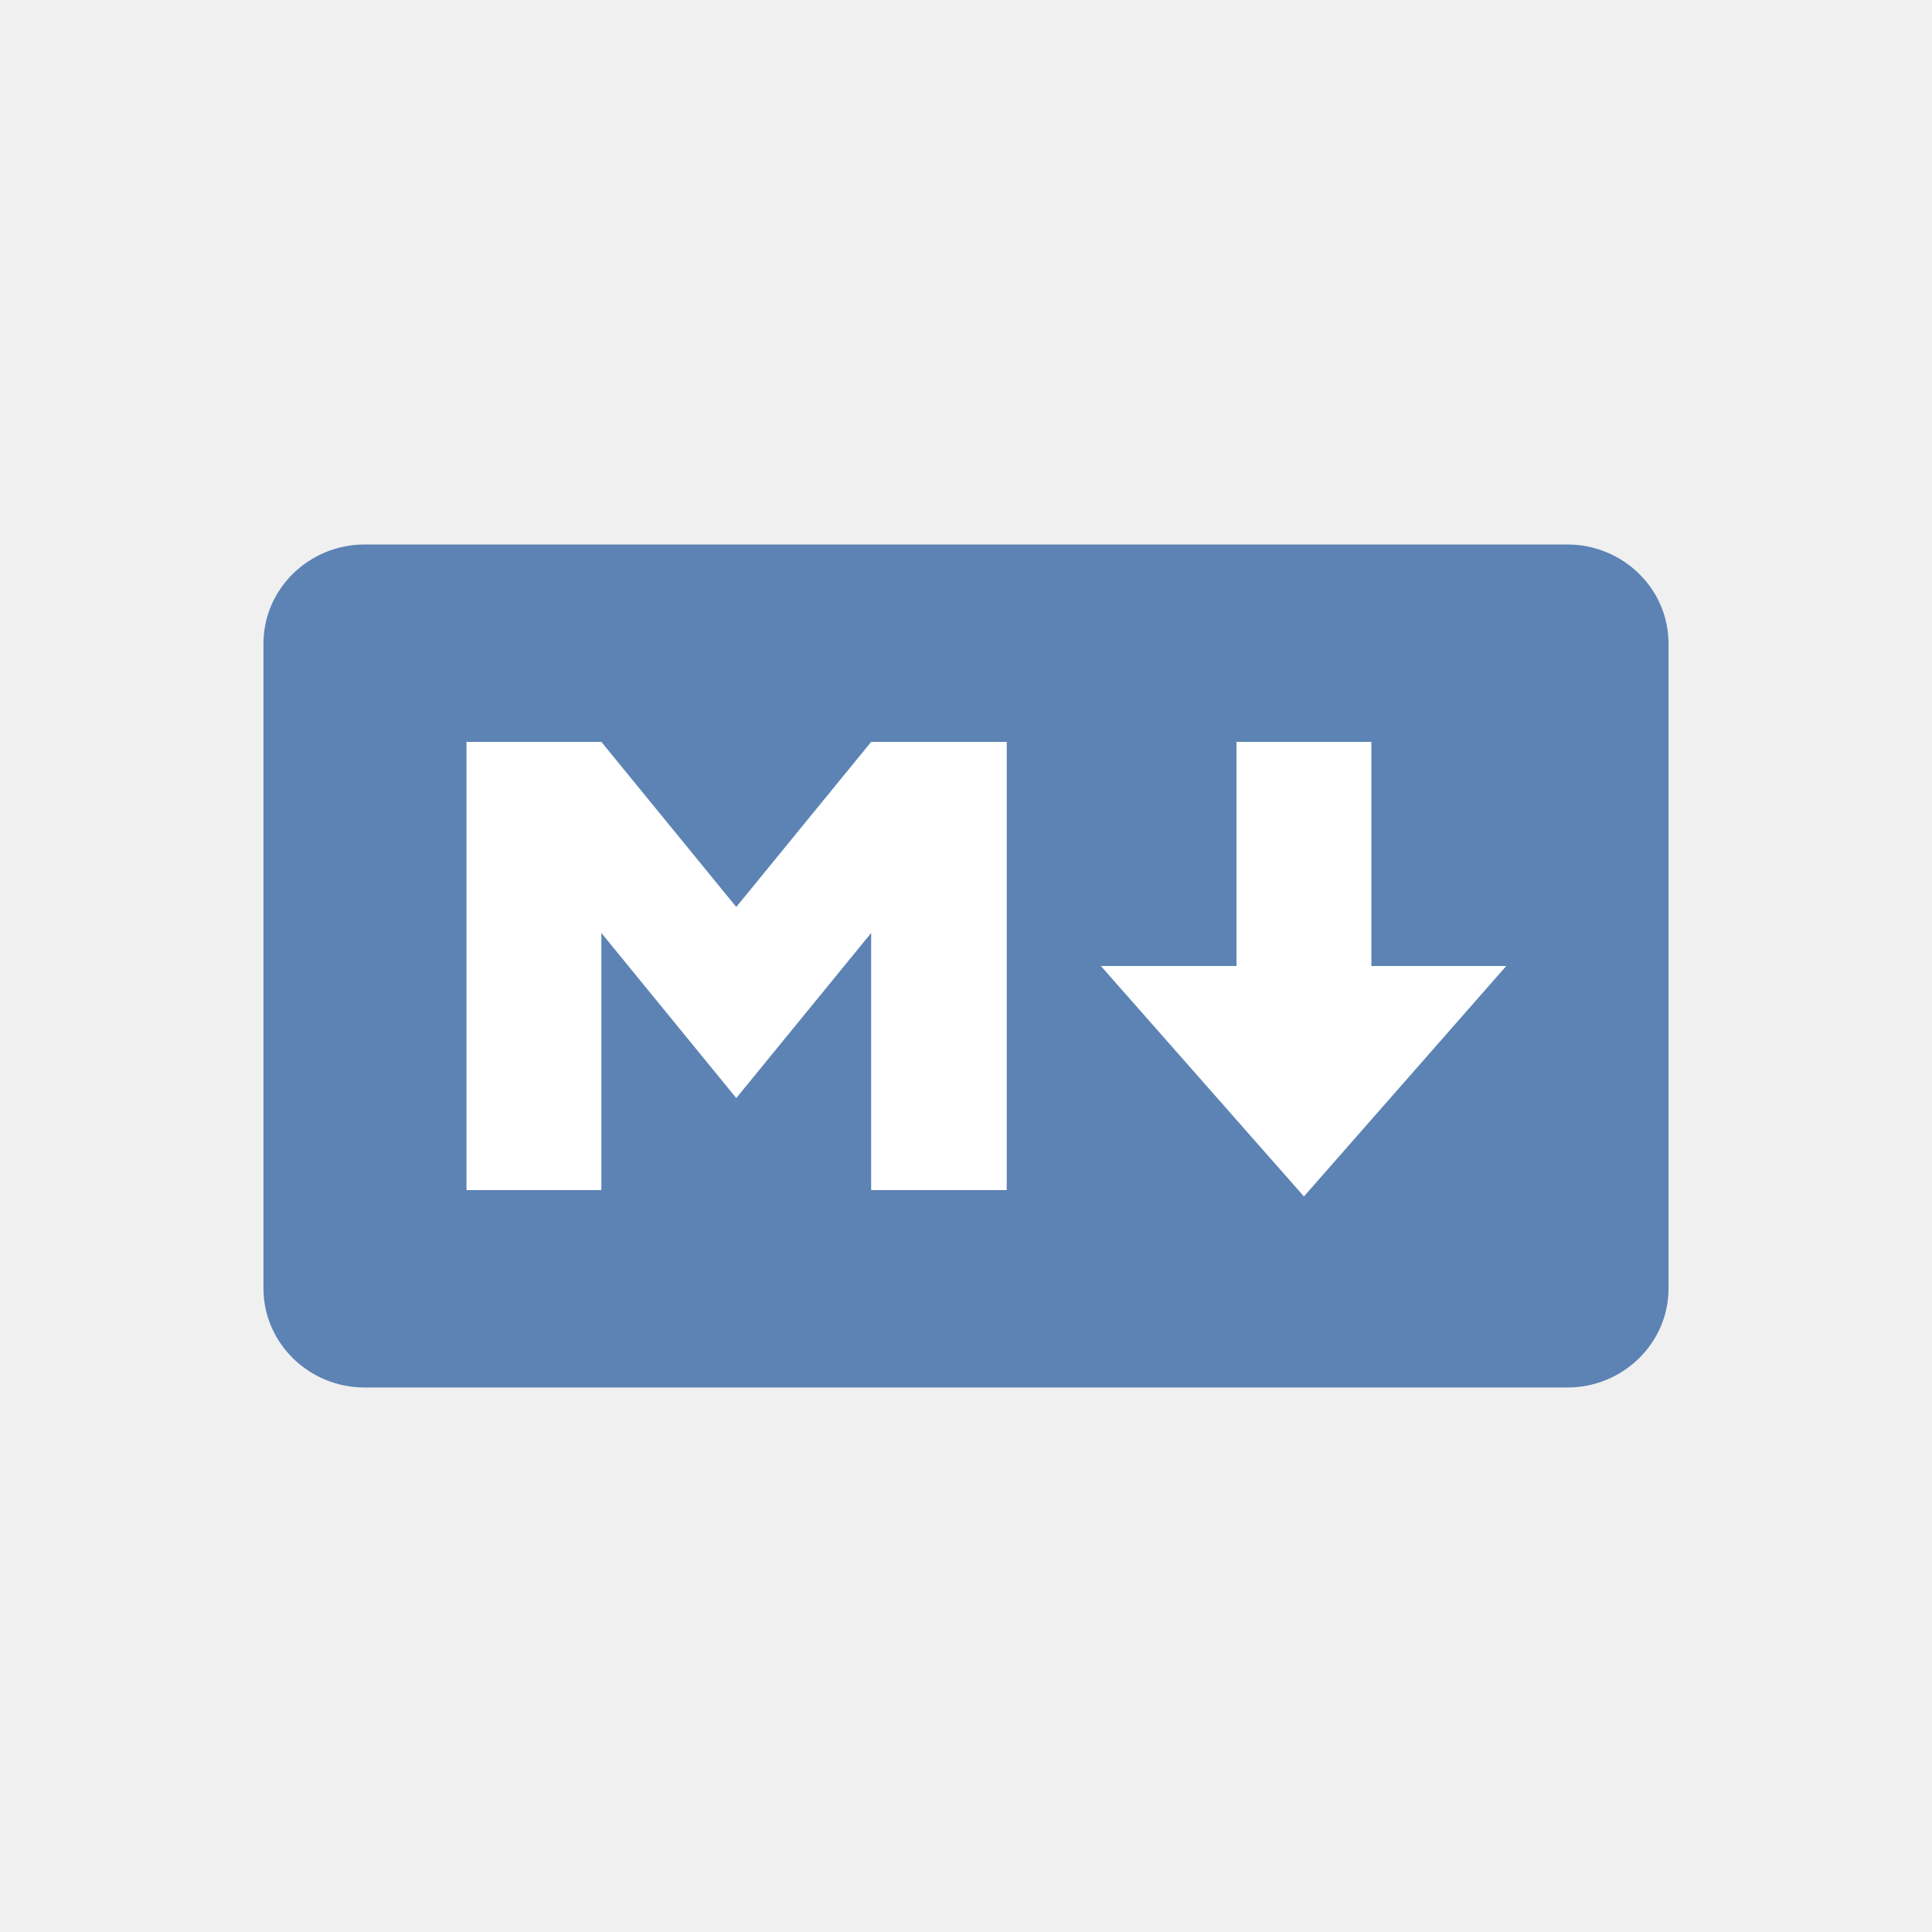
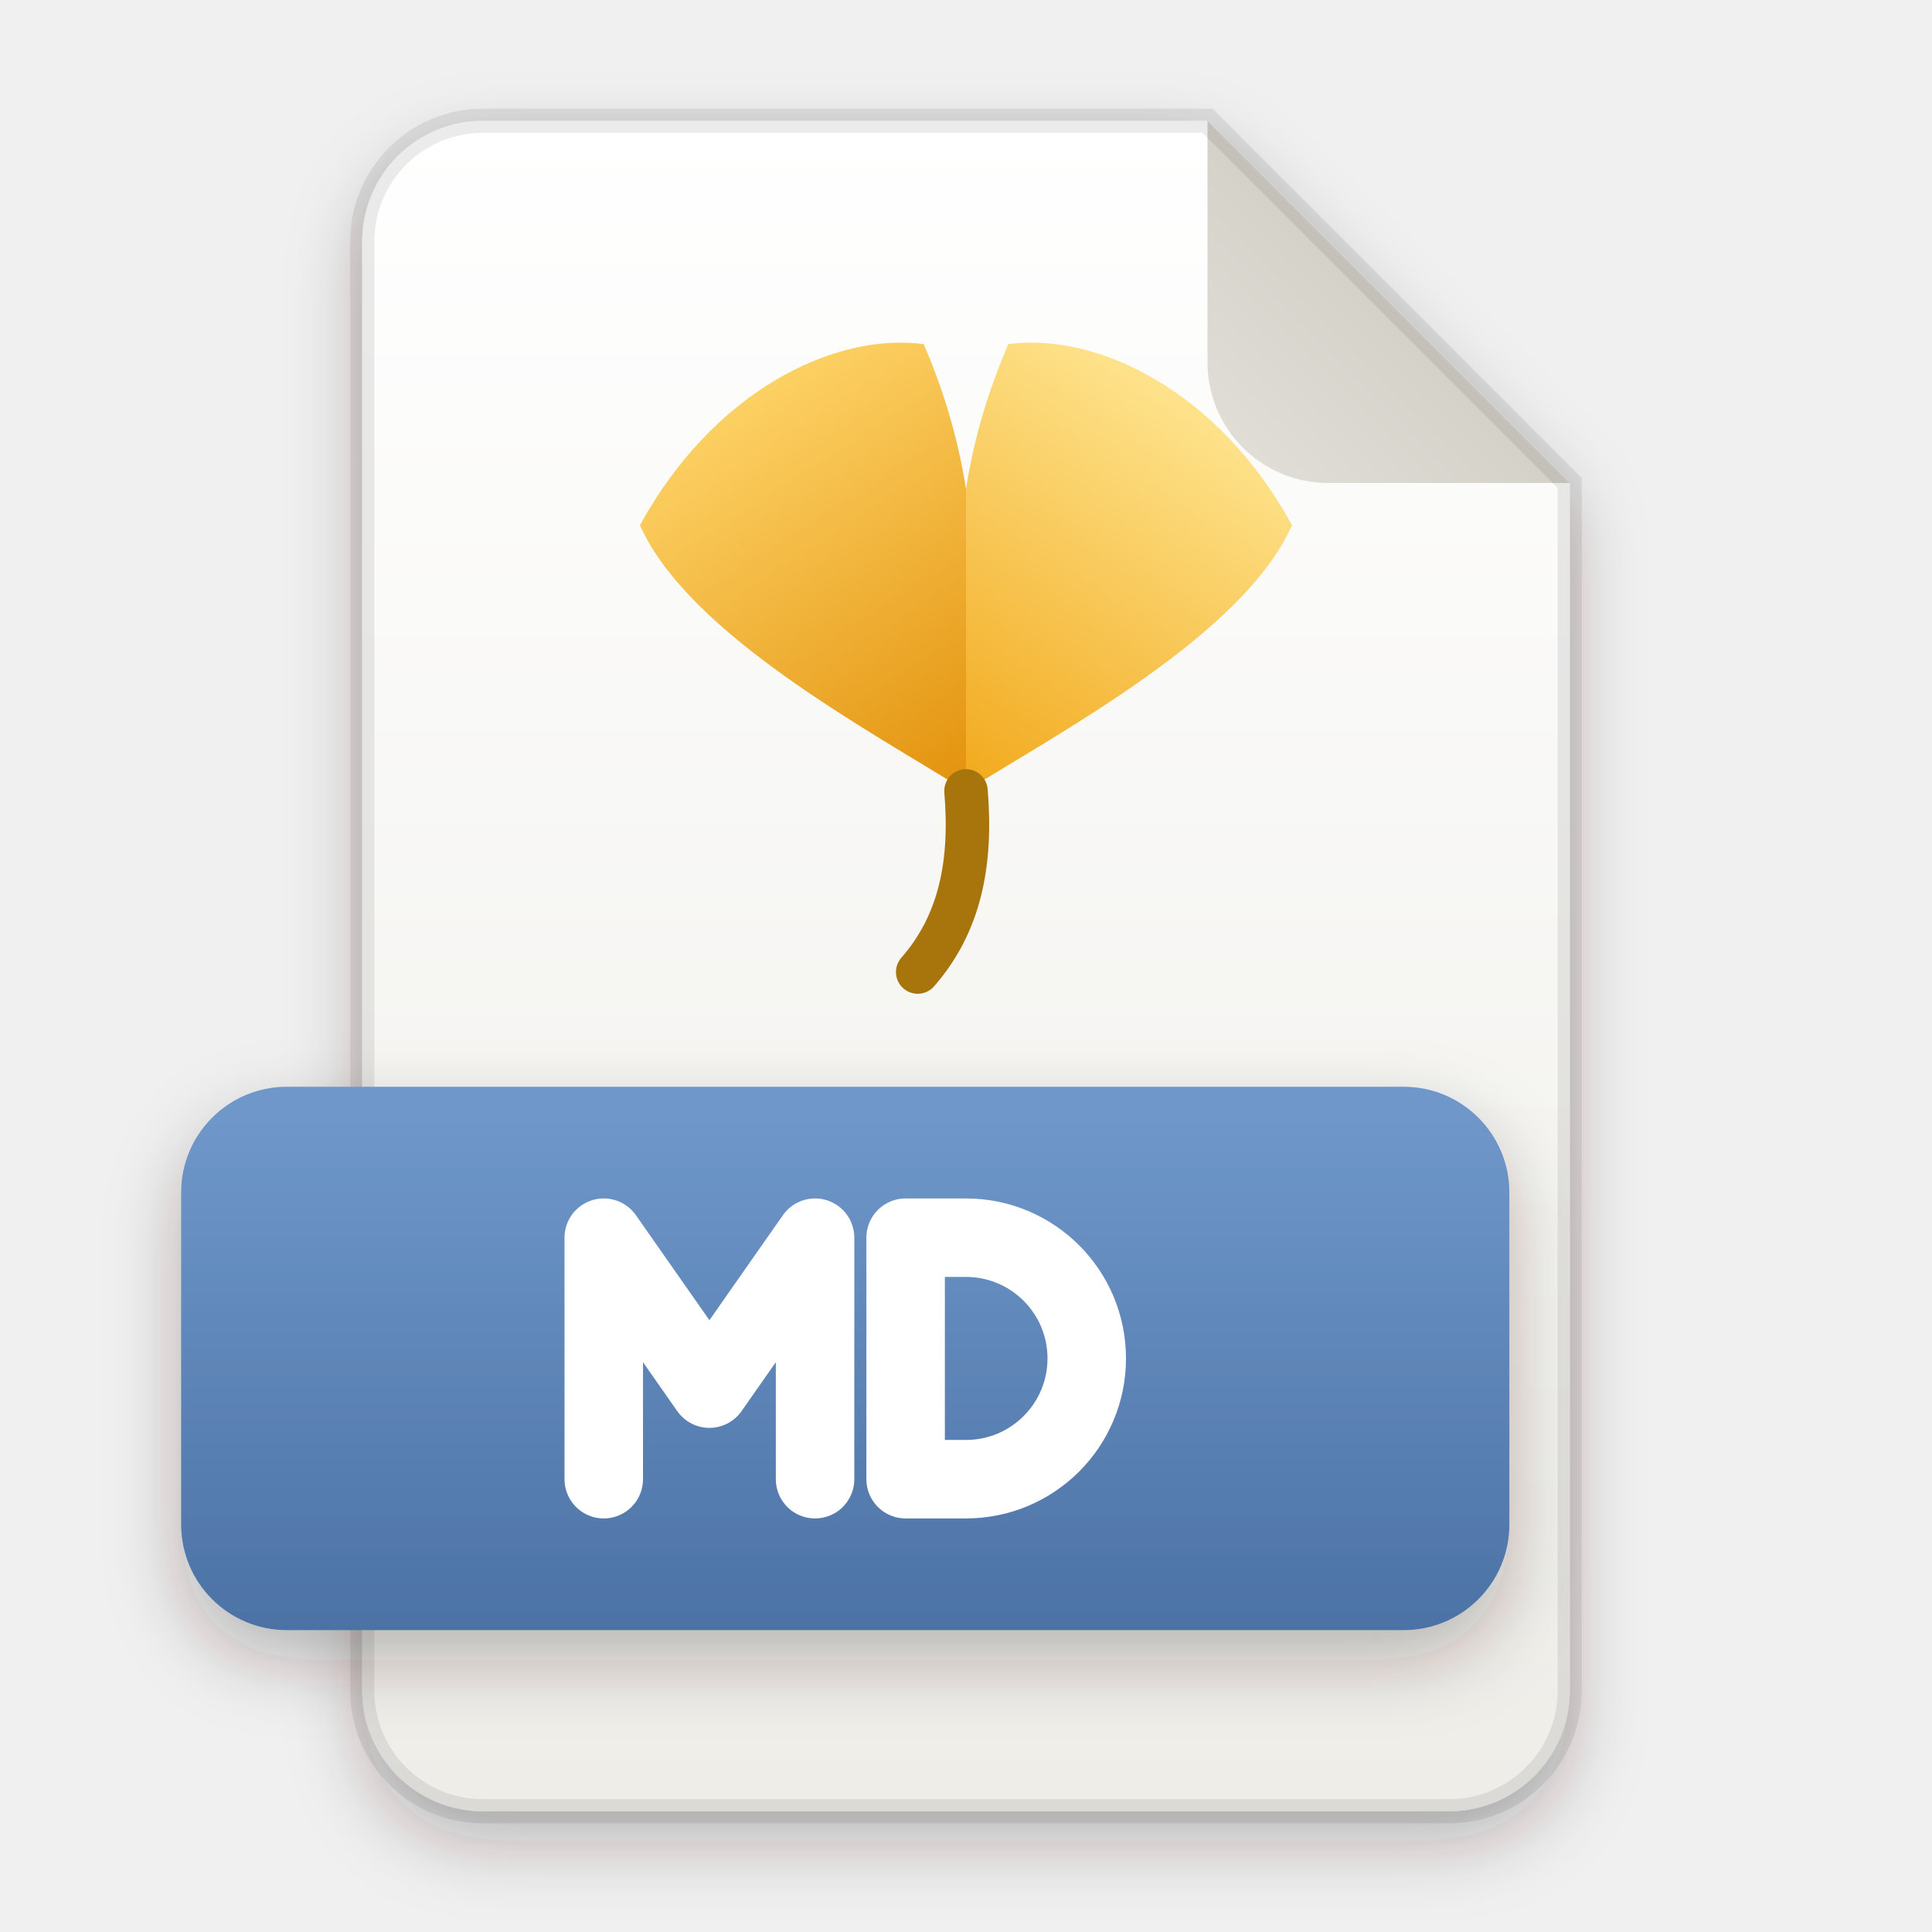
- <svg xmlns="http://www.w3.org/2000/svg" width="128" height="128" viewBox="0 0 22 22">
-   <g transform="translate(1.4 1.4) scale(.8)">
-     <path d="M20.56 18H3.44C2.65 18 2 17.37 2 16.59V7.41C2 6.63 2.65 6 3.44 6H20.56C21.35 6 22 6.63 22 7.41V16.59C22 17.37 21.35 18 20.56 18Z" fill="#fff" />
-     <path d="M20.56 18H3.44C2.65 18 2 17.37 2 16.59V7.41C2 6.63 2.65 6 3.44 6H20.56C21.35 6 22 6.63 22 7.41V16.59C22 17.37 21.35 18 20.56 18M6.81 15.19V11.53L8.73 13.88L10.65 11.53V15.19H12.58V8.81H10.65L8.73 11.16L6.81 8.81H4.89V15.19H6.81M19.69 12H17.77V8.81H15.85V12H13.92L16.81 15.28L19.69 12Z" fill="#5c83b4" />
+ <svg xmlns="http://www.w3.org/2000/svg" width="256" height="256" viewBox="0 0 64 64">
+   <defs>
+     <linearGradient id="paper" x1="32" y1="4" x2="32" y2="60" gradientUnits="userSpaceOnUse">
+       <stop offset="0" stop-color="#fff" />
+       <stop offset="1" stop-color="#eeede8" />
+     </linearGradient>
+     <linearGradient id="fold" x1="40" y1="16" x2="48" y2="8" gradientUnits="userSpaceOnUse">
+       <stop offset="0" stop-color="#e2e0d9" />
+       <stop offset="1" stop-color="#cfccc3" />
+     </linearGradient>
+     <linearGradient id="tag" x1="28" y1="37" x2="28" y2="55" gradientUnits="userSpaceOnUse">
+       <stop offset="0" stop-color="#6f97c9" />
+       <stop offset="1" stop-color="#4a70a3" />
+     </linearGradient>
+     <linearGradient id="leafL" x1="10" y1="10" x2="32" y2="44" gradientUnits="userSpaceOnUse">
+       <stop offset="0" stop-color="#ffd66b" />
+       <stop offset="1" stop-color="#e3920c" />
+     </linearGradient>
+     <linearGradient id="leafR" x1="54" y1="10" x2="32" y2="44" gradientUnits="userSpaceOnUse">
+       <stop offset="0" stop-color="#ffe896" />
+       <stop offset="1" stop-color="#f2a91c" />
+     </linearGradient>
+     <filter id="shadow" x="-20%" y="-20%" width="140%" height="140%">
+       <feDropShadow dx="0" dy="1" stdDeviation="1.2" flood-color="#2b2820" flood-opacity=".28" />
+     </filter>
+   </defs>
+   <g filter="url(#shadow)">
+     <path d="M16 4H40L52 16V56A4 4 0 0 1 48 60H16A4 4 0 0 1 12 56V8A4 4 0 0 1 16 4Z" fill="url(#paper)" />
+     <path d="M40 4V12A4 4 0 0 0 44 16H52Z" fill="url(#fold)" />
  </g>
+   <path d="M16 4H40L52 16V56A4 4 0 0 1 48 60H16A4 4 0 0 1 12 56V8A4 4 0 0 1 16 4Z" fill="none" stroke="#000" stroke-opacity=".08" stroke-width=".8" />
+   <g transform="translate(19.2 8.6) scale(.4)">
+     <path d="M32 44C24 39 9 31 5 22C11 11 21 6 28.5 7C30 10.5 31.3 14.5 32 19Z" fill="url(#leafL)" />
+     <path d="M32 44C40 39 55 31 59 22C53 11 43 6 35.5 7C34 10.5 32.7 14.5 32 19Z" fill="url(#leafR)" />
+     <path d="M32 44C32.5 50 31.5 55 28 59" fill="none" stroke="#a8740c" stroke-width="3.6" stroke-linecap="round" />
+   </g>
+   <g filter="url(#shadow)">
+     <rect x="6" y="36" width="44" height="18" rx="3.5" fill="url(#tag)" />
+   </g>
+   <path d="M20 49V41L23.5 46L27 41V49M30 41H32A4 4 0 0 1 32 49H30Z" fill="none" stroke="#fff" stroke-width="2.6" stroke-linecap="round" stroke-linejoin="round" />
</svg>
